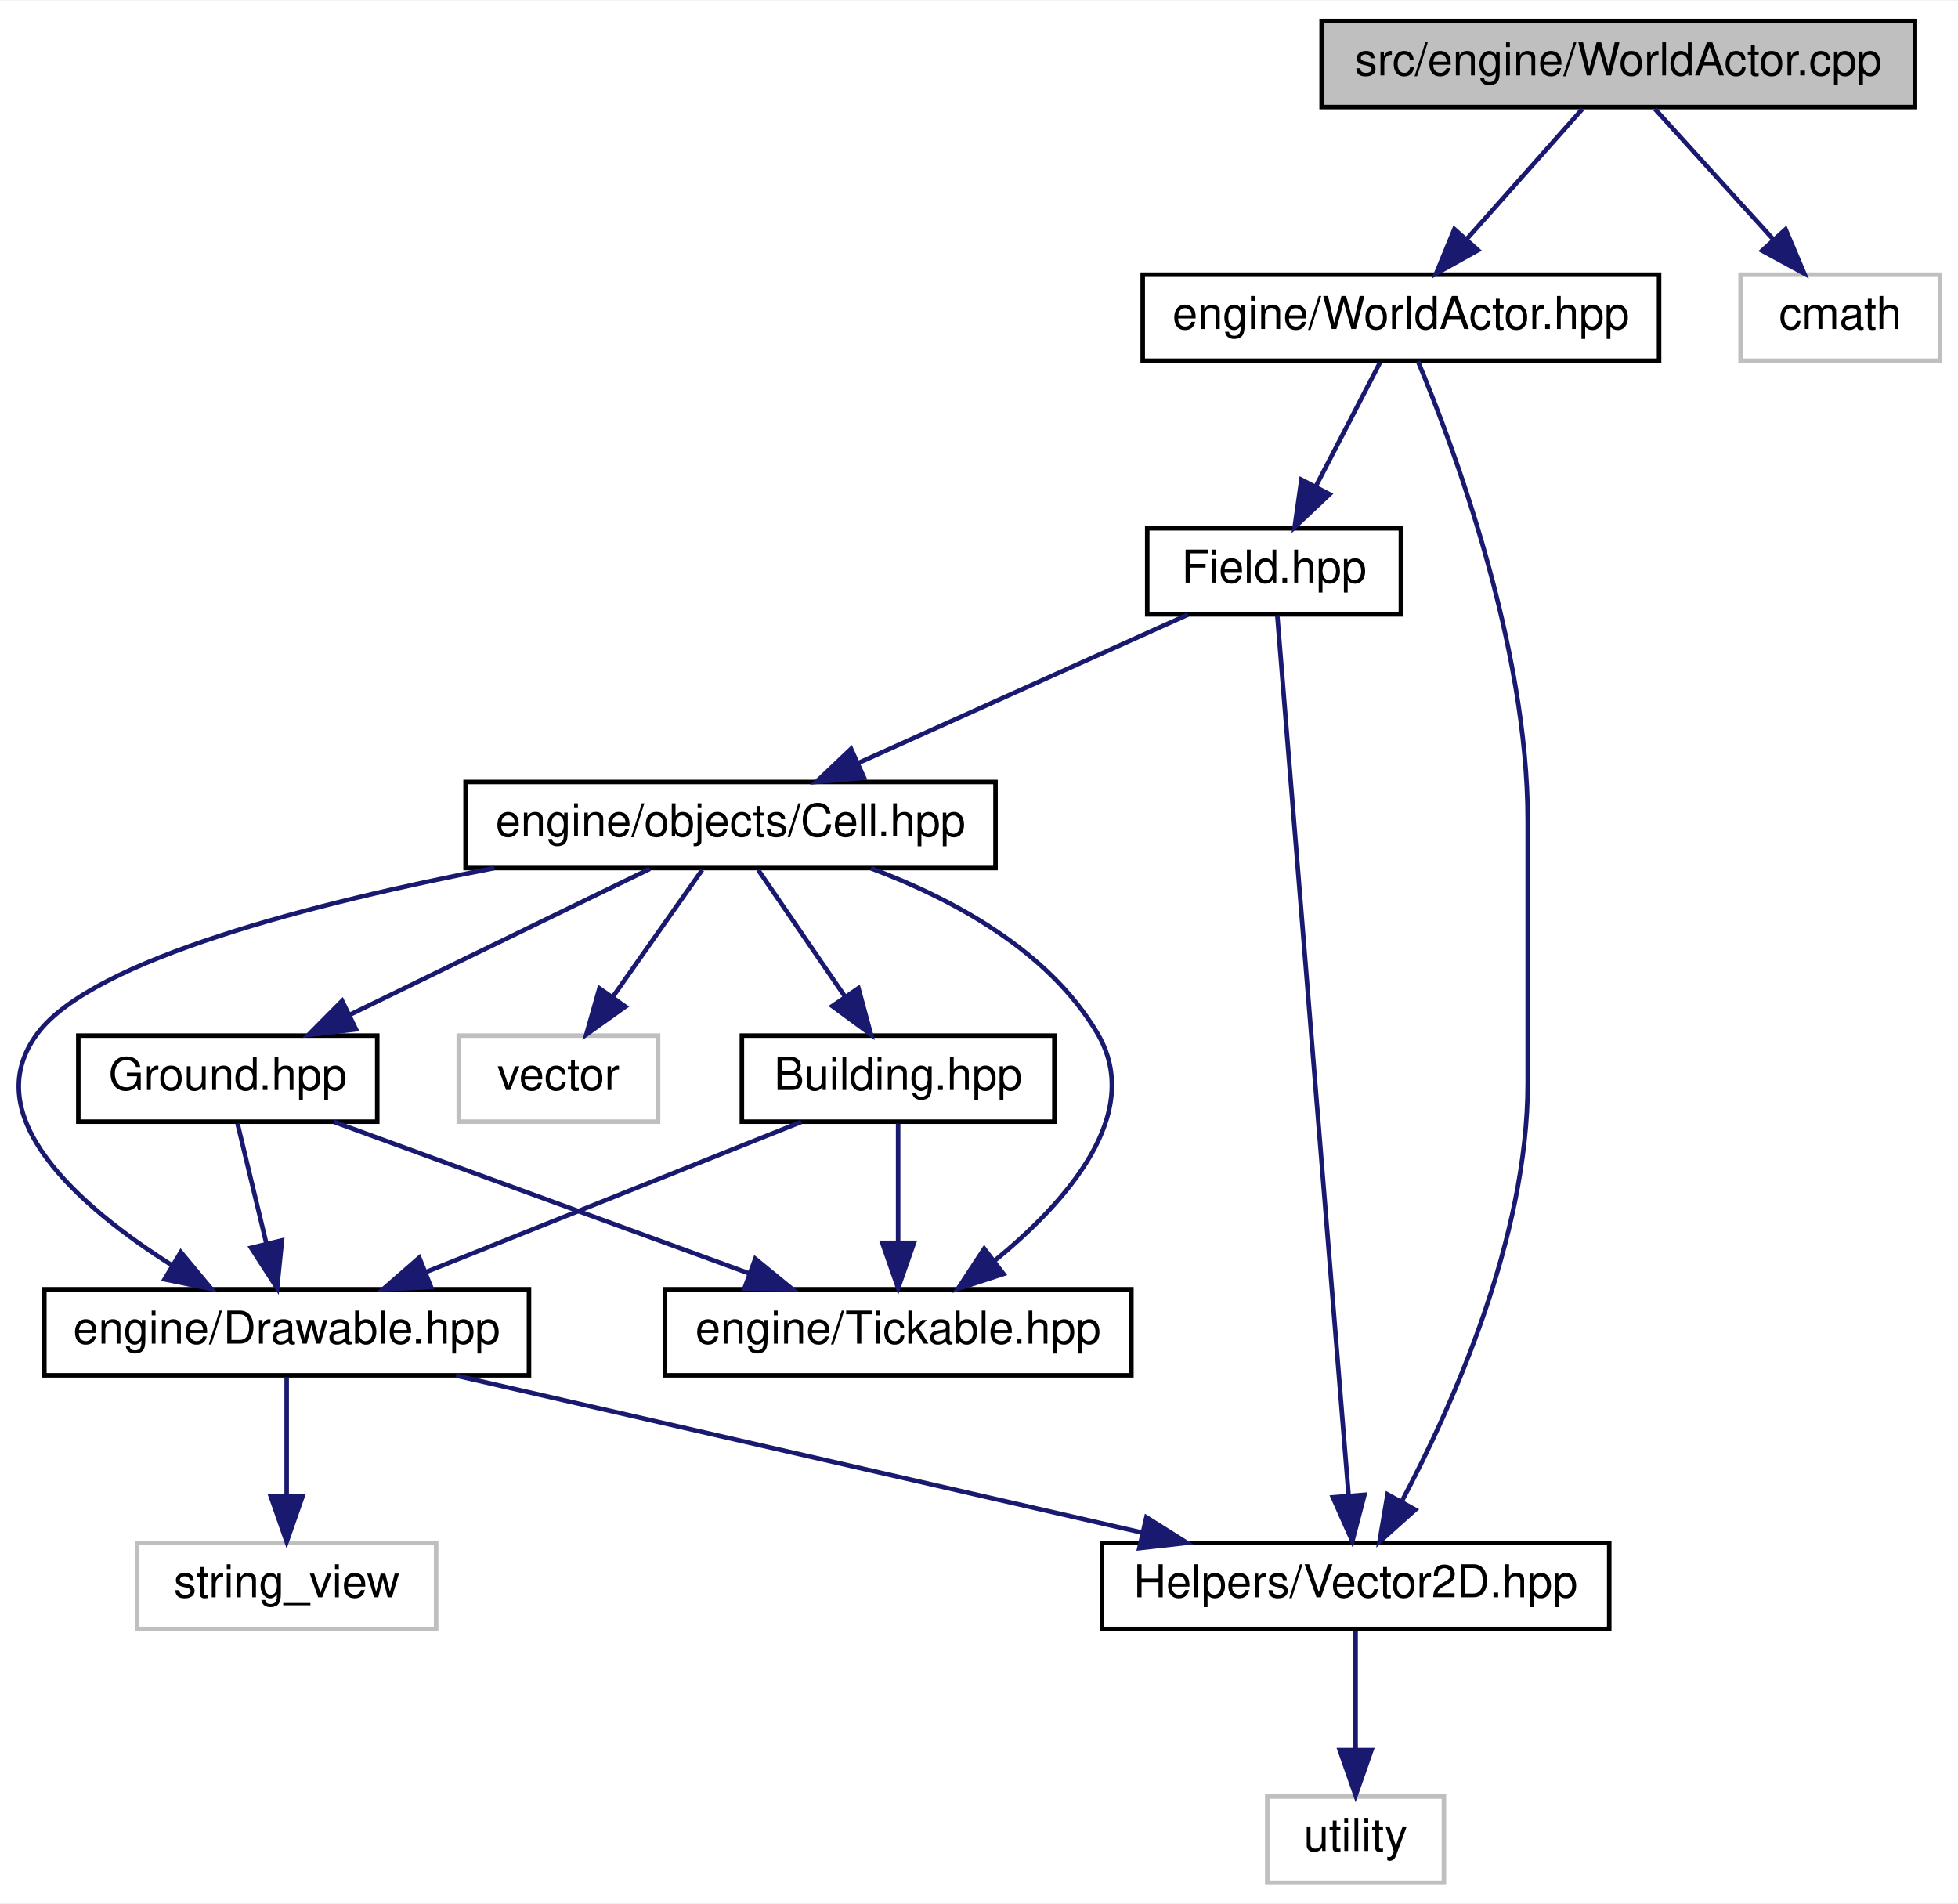
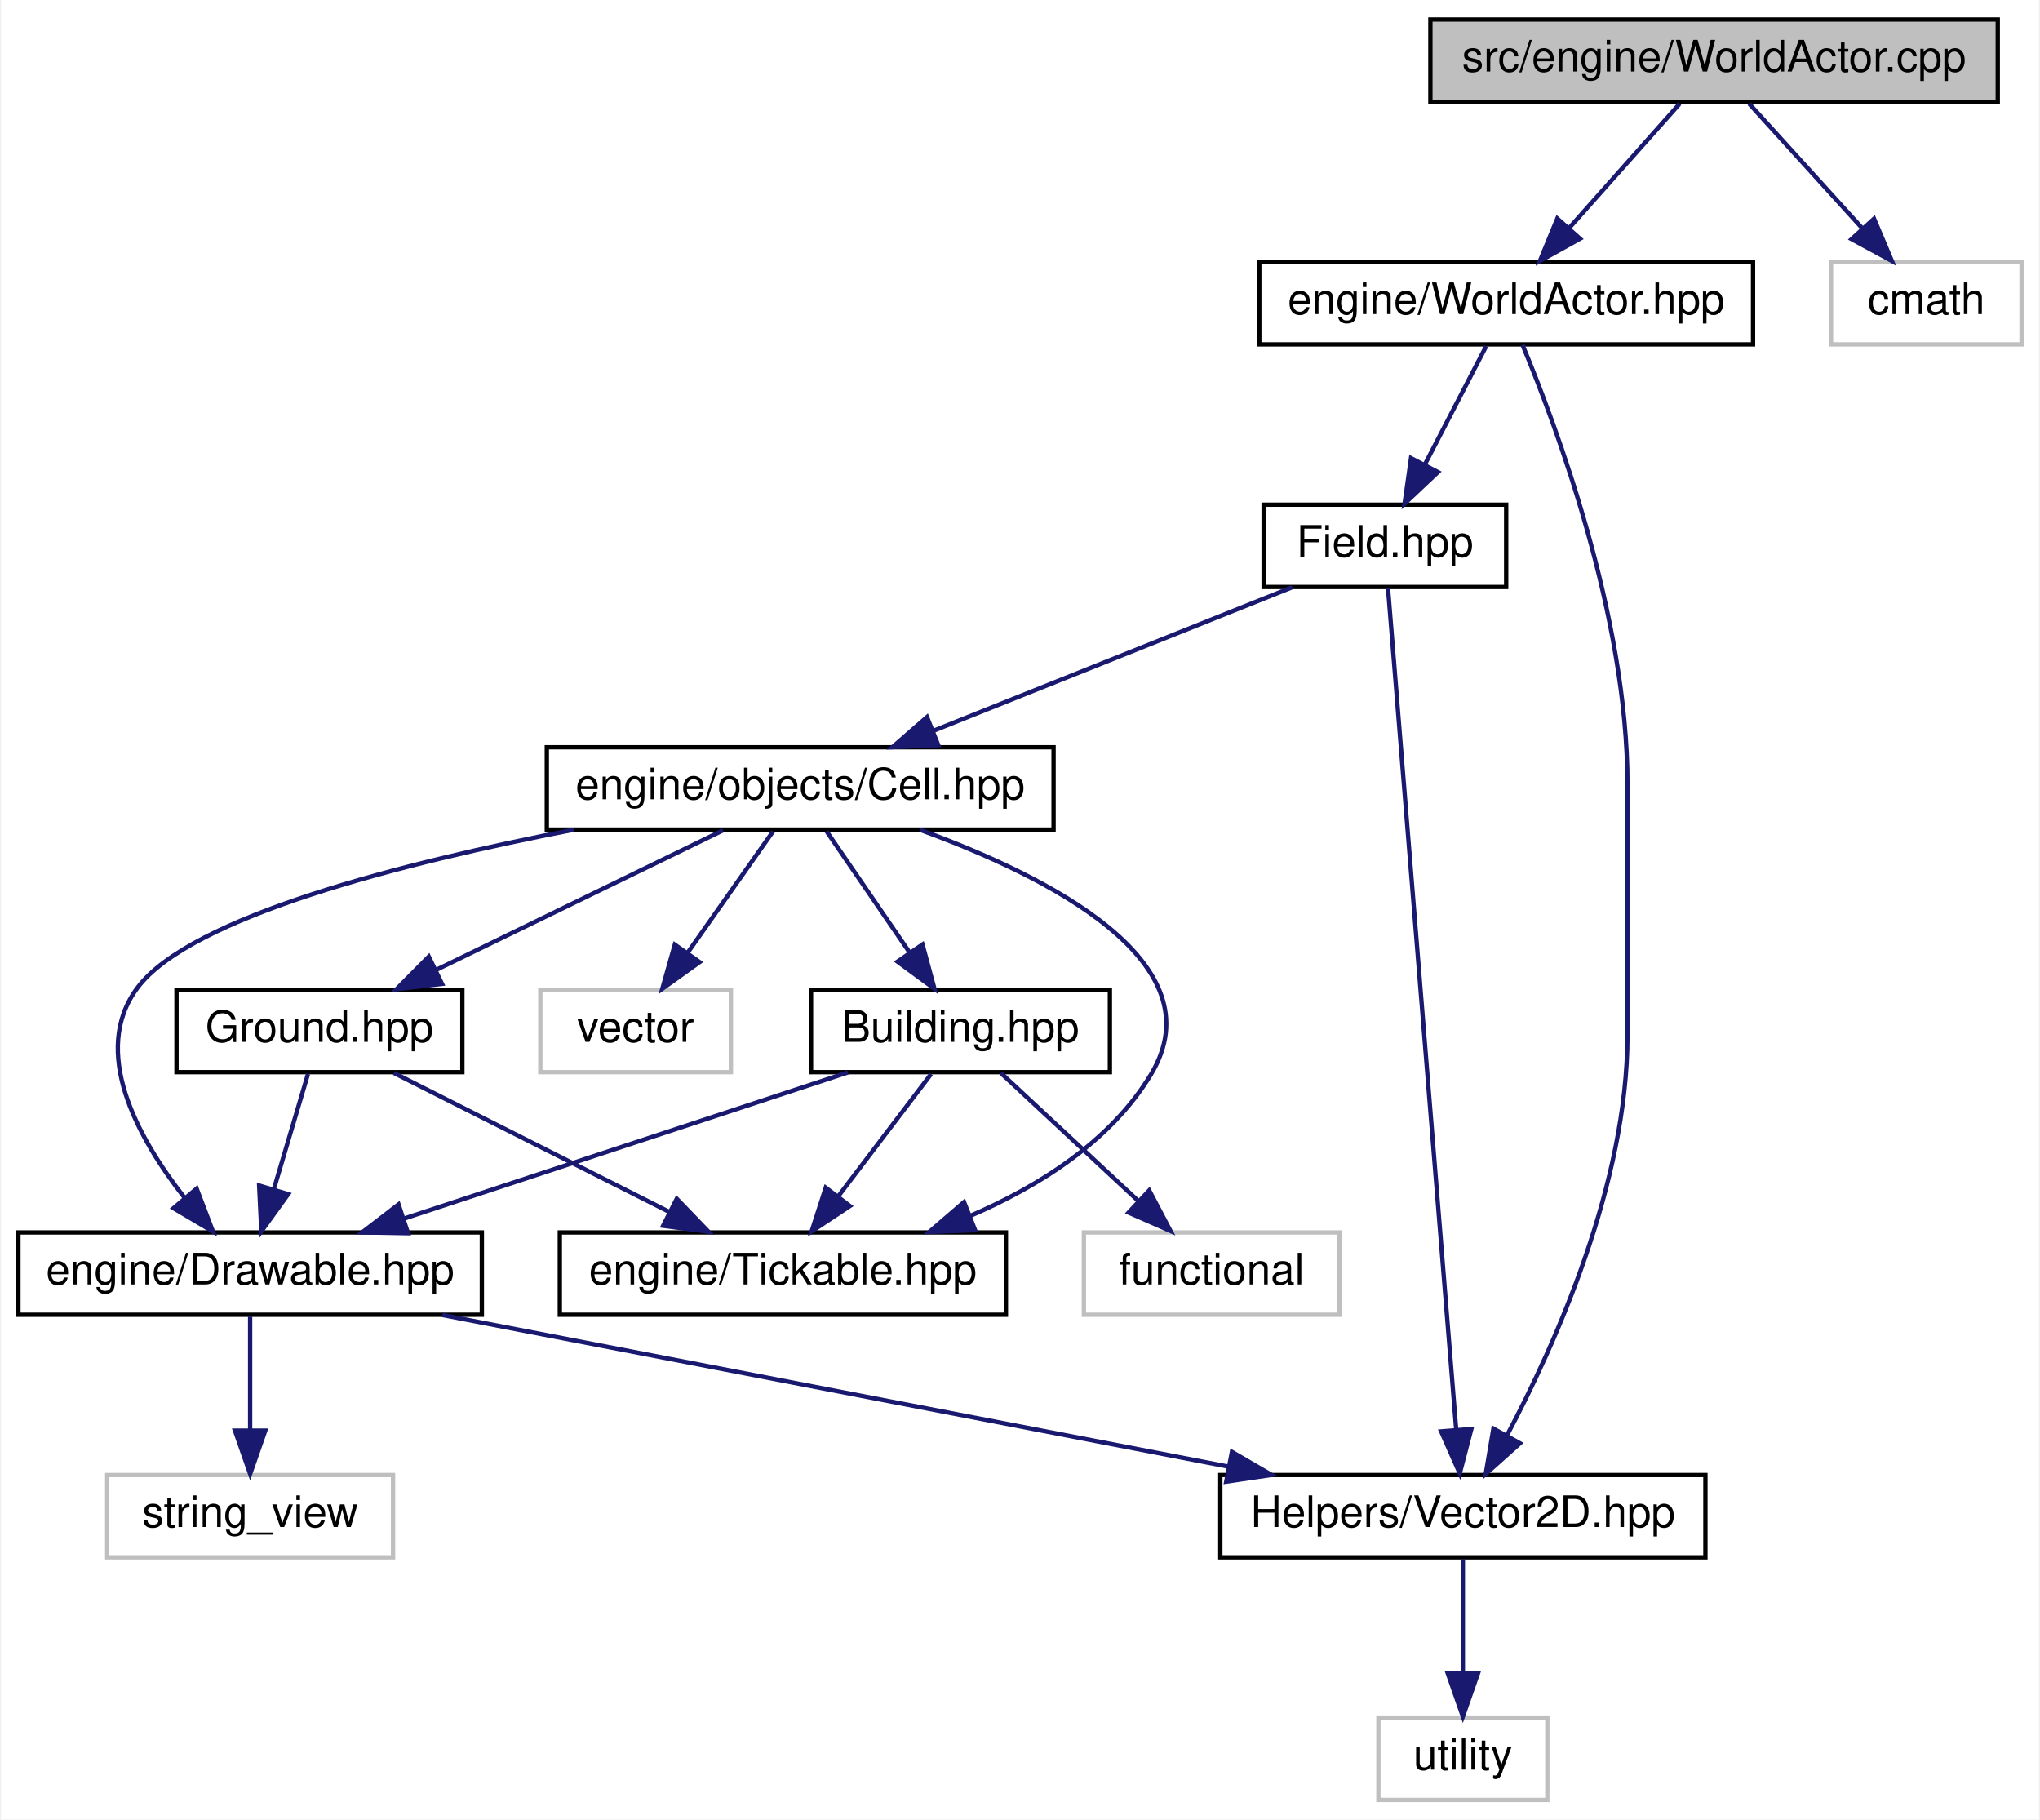
- <svg xmlns="http://www.w3.org/2000/svg" xmlns:xlink="http://www.w3.org/1999/xlink" width="432pt" height="420pt" viewBox="0.00 0.00 432.29 420.00">
+ <svg xmlns="http://www.w3.org/2000/svg" xmlns:xlink="http://www.w3.org/1999/xlink" width="471pt" height="420pt" viewBox="0.00 0.00 470.50 420.00">
  <g id="graph0" class="graph" transform="scale(1 1) rotate(0) translate(4 416)">
-     <polygon fill="white" stroke="transparent" points="-4,4 -4,-416 428.29,-416 428.29,4 -4,4" />
+     <polygon fill="white" stroke="transparent" points="-4,4 -4,-416 466.5,-416 466.5,4 -4,4" />
    <g id="node1" class="node">
      <g id="a_node1">
        <a xlink:title=" ">
-           <polygon fill="#bfbfbf" stroke="black" points="287.79,-392.5 287.79,-411.5 418.79,-411.5 418.79,-392.5 287.79,-392.5" />
-           <text text-anchor="middle" x="353.29" y="-399.5" font-family="Helvetica,sans-Serif" font-size="10.00">src/engine/WorldActor.cpp</text>
+           <polygon fill="#bfbfbf" stroke="black" points="326,-392.5 326,-411.5 457,-411.5 457,-392.5 326,-392.5" />
+           <text text-anchor="middle" x="391.5" y="-399.5" font-family="Helvetica,sans-Serif" font-size="10.00">src/engine/WorldActor.cpp</text>
        </a>
      </g>
    </g>
    <g id="node2" class="node">
      <g id="a_node2">
        <a xlink:href="_world_actor_8hpp.html" target="_top" xlink:title=" ">
-           <polygon fill="white" stroke="black" points="248.29,-336.5 248.29,-355.5 362.29,-355.5 362.29,-336.5 248.29,-336.5" />
-           <text text-anchor="middle" x="305.29" y="-343.5" font-family="Helvetica,sans-Serif" font-size="10.00">engine/WorldActor.hpp</text>
+           <polygon fill="white" stroke="black" points="286.5,-336.5 286.5,-355.5 400.5,-355.5 400.5,-336.5 286.5,-336.5" />
+           <text text-anchor="middle" x="343.5" y="-343.5" font-family="Helvetica,sans-Serif" font-size="10.00">engine/WorldActor.hpp</text>
        </a>
      </g>
    </g>
    <g id="edge1" class="edge">
-       <path fill="none" stroke="midnightblue" d="M345.36,-392.08C338.44,-384.3 328.22,-372.8 319.84,-363.37" />
-       <polygon fill="midnightblue" stroke="midnightblue" points="322.33,-360.9 313.07,-355.75 317.1,-365.55 322.33,-360.9" />
+       <path fill="none" stroke="midnightblue" d="M383.57,-392.08C376.65,-384.3 366.43,-372.8 358.05,-363.37" />
+       <polygon fill="midnightblue" stroke="midnightblue" points="360.54,-360.9 351.28,-355.75 355.31,-365.55 360.54,-360.9" />
+     </g>
+     <g id="node14" class="node">
+       <g id="a_node14">
+         <a xlink:title=" ">
+           <polygon fill="white" stroke="#bfbfbf" points="418.5,-336.5 418.5,-355.5 462.5,-355.5 462.5,-336.5 418.5,-336.5" />
+           <text text-anchor="middle" x="440.5" y="-343.5" font-family="Helvetica,sans-Serif" font-size="10.00">cmath</text>
+         </a>
+       </g>
+     </g>
+     <g id="edge19" class="edge">
+       <path fill="none" stroke="midnightblue" d="M399.59,-392.08C406.66,-384.3 417.09,-372.8 425.65,-363.37" />
+       <polygon fill="midnightblue" stroke="midnightblue" points="428.43,-365.51 432.56,-355.75 423.25,-360.8 428.43,-365.51" />
+     </g>
+     <g id="node3" class="node">
+       <g id="a_node3">
+         <a xlink:href="_vector2_d_8hpp.html" target="_top" xlink:title=" ">
+           <polygon fill="white" stroke="black" points="277.5,-56.5 277.5,-75.5 389.5,-75.5 389.5,-56.5 277.5,-56.5" />
+           <text text-anchor="middle" x="333.5" y="-63.5" font-family="Helvetica,sans-Serif" font-size="10.00">Helpers/Vector2D.hpp</text>
+         </a>
+       </g>
+     </g>
+     <g id="edge2" class="edge">
+       <path fill="none" stroke="midnightblue" d="M347.28,-336.35C354.92,-318.03 371.5,-273.82 371.5,-235 371.5,-235 371.5,-235 371.5,-177 371.5,-142.81 354.9,-105.76 343.64,-84.57" />
+       <polygon fill="midnightblue" stroke="midnightblue" points="346.68,-82.83 338.78,-75.77 340.55,-86.22 346.68,-82.83" />
+     </g>
+     <g id="node5" class="node">
+       <g id="a_node5">
+         <a xlink:href="_field_8hpp.html" target="_top" xlink:title=" ">
+           <polygon fill="white" stroke="black" points="287.5,-280.5 287.5,-299.5 343.5,-299.5 343.5,-280.5 287.5,-280.5" />
+           <text text-anchor="middle" x="315.5" y="-287.5" font-family="Helvetica,sans-Serif" font-size="10.00">Field.hpp</text>
+         </a>
+       </g>
+     </g>
+     <g id="edge4" class="edge">
+       <path fill="none" stroke="midnightblue" d="M338.88,-336.08C335.04,-328.69 329.48,-317.95 324.74,-308.81" />
+       <polygon fill="midnightblue" stroke="midnightblue" points="327.75,-307.02 320.04,-299.75 321.53,-310.24 327.75,-307.02" />
+     </g>
+     <g id="node4" class="node">
+       <g id="a_node4">
+         <a xlink:title=" ">
+           <polygon fill="white" stroke="#bfbfbf" points="314,-0.5 314,-19.5 353,-19.5 353,-0.5 314,-0.5" />
+           <text text-anchor="middle" x="333.5" y="-7.5" font-family="Helvetica,sans-Serif" font-size="10.00">utility</text>
+         </a>
+       </g>
+     </g>
+     <g id="edge3" class="edge">
+       <path fill="none" stroke="midnightblue" d="M333.5,-56.08C333.5,-49.01 333.5,-38.86 333.5,-29.99" />
+       <polygon fill="midnightblue" stroke="midnightblue" points="337,-29.75 333.5,-19.75 330,-29.75 337,-29.75" />
+     </g>
+     <g id="edge18" class="edge">
+       <path fill="none" stroke="midnightblue" d="M316.21,-280.3C318.85,-247.63 328.24,-131.87 331.96,-85.96" />
+       <polygon fill="midnightblue" stroke="midnightblue" points="335.46,-86.13 332.78,-75.88 328.48,-85.57 335.46,-86.13" />
+     </g>
+     <g id="node6" class="node">
+       <g id="a_node6">
+         <a xlink:href="_cell_8hpp.html" target="_top" xlink:title=" ">
+           <polygon fill="white" stroke="black" points="122,-224.5 122,-243.5 239,-243.5 239,-224.5 122,-224.5" />
+           <text text-anchor="middle" x="180.5" y="-231.5" font-family="Helvetica,sans-Serif" font-size="10.00">engine/objects/Cell.hpp</text>
+         </a>
+       </g>
+     </g>
+     <g id="edge5" class="edge">
+       <path fill="none" stroke="midnightblue" d="M294.11,-280.44C271.79,-271.52 236.6,-257.44 211.29,-247.32" />
+       <polygon fill="midnightblue" stroke="midnightblue" points="212.38,-243.98 201.79,-243.52 209.78,-250.48 212.38,-243.98" />
+     </g>
+     <g id="node7" class="node">
+       <g id="a_node7">
+         <a xlink:href="_drawable_8hpp.html" target="_top" xlink:title=" ">
+           <polygon fill="white" stroke="black" points="0,-112.5 0,-131.5 107,-131.5 107,-112.5 0,-112.5" />
+           <text text-anchor="middle" x="53.5" y="-119.5" font-family="Helvetica,sans-Serif" font-size="10.00">engine/Drawable.hpp</text>
+         </a>
+       </g>
+     </g>
+     <g id="edge6" class="edge">
+       <path fill="none" stroke="midnightblue" d="M128.34,-224.49C88.99,-216.88 39.77,-204.4 27.5,-188 16.53,-173.33 27.49,-153.41 38.36,-139.5" />
+       <polygon fill="midnightblue" stroke="midnightblue" points="41.15,-141.62 44.92,-131.71 35.8,-137.1 41.15,-141.62" />
+     </g>
+     <g id="node9" class="node">
+       <g id="a_node9">
+         <a xlink:href="_tickable_8hpp.html" target="_top" xlink:title=" ">
+           <polygon fill="white" stroke="black" points="125,-112.5 125,-131.5 228,-131.5 228,-112.5 125,-112.5" />
+           <text text-anchor="middle" x="176.5" y="-119.5" font-family="Helvetica,sans-Serif" font-size="10.00">engine/Tickable.hpp</text>
+         </a>
+       </g>
+     </g>
+     <g id="edge9" class="edge">
+       <path fill="none" stroke="midnightblue" d="M208.17,-224.44C237.36,-213.83 277.12,-193.95 261.5,-168 252.21,-152.57 235.67,-142.16 219.63,-135.27" />
+       <polygon fill="midnightblue" stroke="midnightblue" points="220.89,-132.01 210.3,-131.61 218.33,-138.52 220.89,-132.01" />
+     </g>
+     <g id="node10" class="node">
+       <g id="a_node10">
+         <a xlink:title=" ">
+           <polygon fill="white" stroke="#bfbfbf" points="120.5,-168.5 120.5,-187.5 164.5,-187.5 164.5,-168.5 120.5,-168.5" />
+           <text text-anchor="middle" x="142.5" y="-175.5" font-family="Helvetica,sans-Serif" font-size="10.00">vector</text>
+         </a>
+       </g>
+     </g>
+     <g id="edge10" class="edge">
+       <path fill="none" stroke="midnightblue" d="M174.23,-224.08C168.86,-216.46 160.98,-205.26 154.42,-195.94" />
+       <polygon fill="midnightblue" stroke="midnightblue" points="157.28,-193.91 148.66,-187.75 151.55,-197.94 157.28,-193.91" />
+     </g>
+     <g id="node11" class="node">
+       <g id="a_node11">
+         <a xlink:href="_ground_8hpp.html" target="_top" xlink:title=" ">
+           <polygon fill="white" stroke="black" points="36.5,-168.5 36.5,-187.5 102.5,-187.5 102.5,-168.5 36.5,-168.5" />
+           <text text-anchor="middle" x="69.5" y="-175.5" font-family="Helvetica,sans-Serif" font-size="10.00">Ground.hpp</text>
+         </a>
+       </g>
+     </g>
+     <g id="edge11" class="edge">
+       <path fill="none" stroke="midnightblue" d="M162.67,-224.32C144.78,-215.62 117.02,-202.12 96.45,-192.11" />
+       <polygon fill="midnightblue" stroke="midnightblue" points="97.81,-188.88 87.29,-187.65 94.75,-195.18 97.81,-188.88" />
+     </g>
+     <g id="node12" class="node">
+       <g id="a_node12">
+         <a xlink:href="_building_8hpp.html" target="_top" xlink:title=" ">
+           <polygon fill="white" stroke="black" points="183,-168.5 183,-187.5 252,-187.5 252,-168.5 183,-168.5" />
+           <text text-anchor="middle" x="217.5" y="-175.5" font-family="Helvetica,sans-Serif" font-size="10.00">Building.hpp</text>
+         </a>
+       </g>
+     </g>
+     <g id="edge14" class="edge">
+       <path fill="none" stroke="midnightblue" d="M186.61,-224.08C191.78,-216.53 199.35,-205.49 205.69,-196.23" />
+       <polygon fill="midnightblue" stroke="midnightblue" points="208.74,-197.98 211.5,-187.75 202.96,-194.02 208.74,-197.98" />
+     </g>
+     <g id="edge8" class="edge">
+       <path fill="none" stroke="midnightblue" d="M97.87,-112.44C147.12,-102.94 226.63,-87.61 279.47,-77.42" />
+       <polygon fill="midnightblue" stroke="midnightblue" points="280.18,-80.85 289.34,-75.52 278.86,-73.97 280.18,-80.85" />
+     </g>
+     <g id="node8" class="node">
+       <g id="a_node8">
+         <a xlink:title=" ">
+           <polygon fill="white" stroke="#bfbfbf" points="20.5,-56.5 20.5,-75.5 86.5,-75.5 86.5,-56.5 20.5,-56.5" />
+           <text text-anchor="middle" x="53.5" y="-63.5" font-family="Helvetica,sans-Serif" font-size="10.00">string_view</text>
+         </a>
+       </g>
+     </g>
+     <g id="edge7" class="edge">
+       <path fill="none" stroke="midnightblue" d="M53.5,-112.08C53.5,-105.01 53.5,-94.86 53.5,-85.99" />
+       <polygon fill="midnightblue" stroke="midnightblue" points="57,-85.75 53.5,-75.75 50,-85.75 57,-85.75" />
+     </g>
+     <g id="edge12" class="edge">
+       <path fill="none" stroke="midnightblue" d="M66.86,-168.08C64.71,-160.85 61.62,-150.41 58.95,-141.4" />
+       <polygon fill="midnightblue" stroke="midnightblue" points="62.29,-140.34 56.09,-131.75 55.58,-142.33 62.29,-140.34" />
+     </g>
+     <g id="edge13" class="edge">
+       <path fill="none" stroke="midnightblue" d="M86.69,-168.32C103.85,-159.66 130.45,-146.24 150.25,-136.25" />
+       <polygon fill="midnightblue" stroke="midnightblue" points="152,-139.28 159.35,-131.65 148.85,-133.04 152,-139.28" />
+     </g>
+     <g id="edge15" class="edge">
+       <path fill="none" stroke="midnightblue" d="M191.51,-168.44C163.8,-159.32 119.75,-144.81 88.88,-134.65" />
+       <polygon fill="midnightblue" stroke="midnightblue" points="89.96,-131.32 79.36,-131.52 87.77,-137.97 89.96,-131.32" />
+     </g>
+     <g id="edge16" class="edge">
+       <path fill="none" stroke="midnightblue" d="M210.73,-168.08C204.94,-160.46 196.44,-149.26 189.36,-139.94" />
+       <polygon fill="midnightblue" stroke="midnightblue" points="191.98,-137.6 183.14,-131.75 186.4,-141.83 191.98,-137.6" />
    </g>
    <g id="node13" class="node">
      <g id="a_node13">
        <a xlink:title=" ">
-           <polygon fill="white" stroke="#bfbfbf" points="380.29,-336.5 380.29,-355.5 424.29,-355.5 424.29,-336.5 380.29,-336.5" />
-           <text text-anchor="middle" x="402.29" y="-343.5" font-family="Helvetica,sans-Serif" font-size="10.00">cmath</text>
+           <polygon fill="white" stroke="#bfbfbf" points="246,-112.5 246,-131.5 305,-131.5 305,-112.5 246,-112.5" />
+           <text text-anchor="middle" x="275.5" y="-119.5" font-family="Helvetica,sans-Serif" font-size="10.00">functional</text>
        </a>
      </g>
    </g>
-     <g id="edge18" class="edge">
-       <path fill="none" stroke="midnightblue" d="M361.38,-392.08C368.45,-384.3 378.88,-372.8 387.44,-363.37" />
-       <polygon fill="midnightblue" stroke="midnightblue" points="390.22,-365.51 394.35,-355.75 385.04,-360.8 390.22,-365.51" />
-     </g>
-     <g id="node3" class="node">
-       <g id="a_node3">
-         <a xlink:href="_vector2_d_8hpp.html" target="_top" xlink:title=" ">
-           <polygon fill="white" stroke="black" points="239.29,-56.5 239.29,-75.5 351.29,-75.5 351.29,-56.5 239.29,-56.5" />
-           <text text-anchor="middle" x="295.29" y="-63.5" font-family="Helvetica,sans-Serif" font-size="10.00">Helpers/Vector2D.hpp</text>
-         </a>
-       </g>
-     </g>
-     <g id="edge2" class="edge">
-       <path fill="none" stroke="midnightblue" d="M309.07,-336.35C316.71,-318.03 333.29,-273.82 333.29,-235 333.29,-235 333.29,-235 333.29,-177 333.29,-142.81 316.69,-105.76 305.43,-84.57" />
-       <polygon fill="midnightblue" stroke="midnightblue" points="308.47,-82.83 300.57,-75.77 302.34,-86.22 308.47,-82.83" />
-     </g>
-     <g id="node5" class="node">
-       <g id="a_node5">
-         <a xlink:href="_field_8hpp.html" target="_top" xlink:title=" ">
-           <polygon fill="white" stroke="black" points="249.29,-280.5 249.29,-299.5 305.29,-299.5 305.29,-280.5 249.29,-280.5" />
-           <text text-anchor="middle" x="277.29" y="-287.5" font-family="Helvetica,sans-Serif" font-size="10.00">Field.hpp</text>
-         </a>
-       </g>
-     </g>
-     <g id="edge4" class="edge">
-       <path fill="none" stroke="midnightblue" d="M300.67,-336.08C296.83,-328.69 291.27,-317.95 286.53,-308.81" />
-       <polygon fill="midnightblue" stroke="midnightblue" points="289.54,-307.02 281.83,-299.75 283.32,-310.24 289.54,-307.02" />
-     </g>
-     <g id="node4" class="node">
-       <g id="a_node4">
-         <a xlink:title=" ">
-           <polygon fill="white" stroke="#bfbfbf" points="275.79,-0.5 275.79,-19.5 314.79,-19.5 314.79,-0.5 275.79,-0.5" />
-           <text text-anchor="middle" x="295.29" y="-7.5" font-family="Helvetica,sans-Serif" font-size="10.00">utility</text>
-         </a>
-       </g>
-     </g>
-     <g id="edge3" class="edge">
-       <path fill="none" stroke="midnightblue" d="M295.29,-56.08C295.29,-49.01 295.29,-38.86 295.29,-29.99" />
-       <polygon fill="midnightblue" stroke="midnightblue" points="298.79,-29.75 295.29,-19.75 291.79,-29.75 298.79,-29.75" />
-     </g>
    <g id="edge17" class="edge">
-       <path fill="none" stroke="midnightblue" d="M278,-280.3C280.64,-247.63 290.03,-131.87 293.75,-85.96" />
-       <polygon fill="midnightblue" stroke="midnightblue" points="297.25,-86.13 294.57,-75.88 290.27,-85.57 297.25,-86.13" />
-     </g>
-     <g id="node6" class="node">
-       <g id="a_node6">
-         <a xlink:href="_cell_8hpp.html" target="_top" xlink:title=" ">
-           <polygon fill="white" stroke="black" points="98.79,-224.5 98.79,-243.5 215.79,-243.5 215.79,-224.5 98.79,-224.5" />
-           <text text-anchor="middle" x="157.29" y="-231.5" font-family="Helvetica,sans-Serif" font-size="10.00">engine/objects/Cell.hpp</text>
-         </a>
-       </g>
-     </g>
-     <g id="edge5" class="edge">
-       <path fill="none" stroke="midnightblue" d="M258.28,-280.44C238.7,-271.64 207.98,-257.81 185.56,-247.72" />
-       <polygon fill="midnightblue" stroke="midnightblue" points="186.77,-244.43 176.22,-243.52 183.9,-250.81 186.77,-244.43" />
-     </g>
-     <g id="node7" class="node">
-       <g id="a_node7">
-         <a xlink:href="_drawable_8hpp.html" target="_top" xlink:title=" ">
-           <polygon fill="white" stroke="black" points="5.79,-112.5 5.79,-131.5 112.79,-131.5 112.79,-112.5 5.79,-112.5" />
-           <text text-anchor="middle" x="59.29" y="-119.5" font-family="Helvetica,sans-Serif" font-size="10.00">engine/Drawable.hpp</text>
-         </a>
-       </g>
-     </g>
-     <g id="edge6" class="edge">
-       <path fill="none" stroke="midnightblue" d="M105.13,-224.49C65.78,-216.88 16.56,-204.4 4.29,-188 -9.44,-169.65 13.64,-149.68 33.97,-136.79" />
-       <polygon fill="midnightblue" stroke="midnightblue" points="35.92,-139.7 42.69,-131.56 32.32,-133.7 35.92,-139.7" />
-     </g>
-     <g id="node9" class="node">
-       <g id="a_node9">
-         <a xlink:href="_tickable_8hpp.html" target="_top" xlink:title=" ">
-           <polygon fill="white" stroke="black" points="142.79,-112.5 142.79,-131.5 245.79,-131.5 245.79,-112.5 142.79,-112.5" />
-           <text text-anchor="middle" x="194.29" y="-119.5" font-family="Helvetica,sans-Serif" font-size="10.00">engine/Tickable.hpp</text>
-         </a>
-       </g>
-     </g>
-     <g id="edge9" class="edge">
-       <path fill="none" stroke="midnightblue" d="M188.31,-224.44C206.32,-217.69 227.52,-206.3 238.29,-188 248.77,-170.2 231.41,-150.69 215.51,-137.74" />
-       <polygon fill="midnightblue" stroke="midnightblue" points="217.55,-134.89 207.48,-131.6 213.3,-140.46 217.55,-134.89" />
-     </g>
-     <g id="node10" class="node">
-       <g id="a_node10">
-         <a xlink:title=" ">
-           <polygon fill="white" stroke="#bfbfbf" points="97.29,-168.5 97.29,-187.5 141.29,-187.5 141.29,-168.5 97.29,-168.5" />
-           <text text-anchor="middle" x="119.29" y="-175.5" font-family="Helvetica,sans-Serif" font-size="10.00">vector</text>
-         </a>
-       </g>
-     </g>
-     <g id="edge10" class="edge">
-       <path fill="none" stroke="midnightblue" d="M151.02,-224.08C145.65,-216.46 137.77,-205.26 131.21,-195.94" />
-       <polygon fill="midnightblue" stroke="midnightblue" points="134.07,-193.91 125.45,-187.75 128.34,-197.94 134.07,-193.91" />
-     </g>
-     <g id="node11" class="node">
-       <g id="a_node11">
-         <a xlink:href="_ground_8hpp.html" target="_top" xlink:title=" ">
-           <polygon fill="white" stroke="black" points="13.29,-168.5 13.29,-187.5 79.29,-187.5 79.29,-168.5 13.29,-168.5" />
-           <text text-anchor="middle" x="46.29" y="-175.5" font-family="Helvetica,sans-Serif" font-size="10.00">Ground.hpp</text>
-         </a>
-       </g>
-     </g>
-     <g id="edge11" class="edge">
-       <path fill="none" stroke="midnightblue" d="M139.46,-224.32C121.57,-215.62 93.81,-202.12 73.24,-192.11" />
-       <polygon fill="midnightblue" stroke="midnightblue" points="74.6,-188.88 64.08,-187.65 71.54,-195.18 74.6,-188.88" />
-     </g>
-     <g id="node12" class="node">
-       <g id="a_node12">
-         <a xlink:href="_building_8hpp.html" target="_top" xlink:title=" ">
-           <polygon fill="white" stroke="black" points="159.79,-168.5 159.79,-187.5 228.79,-187.5 228.79,-168.5 159.79,-168.5" />
-           <text text-anchor="middle" x="194.29" y="-175.5" font-family="Helvetica,sans-Serif" font-size="10.00">Building.hpp</text>
-         </a>
-       </g>
-     </g>
-     <g id="edge14" class="edge">
-       <path fill="none" stroke="midnightblue" d="M163.4,-224.08C168.57,-216.53 176.14,-205.49 182.48,-196.23" />
-       <polygon fill="midnightblue" stroke="midnightblue" points="185.53,-197.98 188.29,-187.75 179.75,-194.02 185.53,-197.98" />
-     </g>
-     <g id="edge8" class="edge">
-       <path fill="none" stroke="midnightblue" d="M96.68,-112.44C137.68,-103.06 203.54,-87.99 248.07,-77.8" />
-       <polygon fill="midnightblue" stroke="midnightblue" points="249.1,-81.16 258.07,-75.52 247.54,-74.34 249.1,-81.16" />
-     </g>
-     <g id="node8" class="node">
-       <g id="a_node8">
-         <a xlink:title=" ">
-           <polygon fill="white" stroke="#bfbfbf" points="26.29,-56.5 26.29,-75.5 92.29,-75.5 92.29,-56.5 26.29,-56.5" />
-           <text text-anchor="middle" x="59.29" y="-63.5" font-family="Helvetica,sans-Serif" font-size="10.00">string_view</text>
-         </a>
-       </g>
-     </g>
-     <g id="edge7" class="edge">
-       <path fill="none" stroke="midnightblue" d="M59.29,-112.08C59.29,-105.01 59.29,-94.86 59.29,-85.99" />
-       <polygon fill="midnightblue" stroke="midnightblue" points="62.79,-85.75 59.29,-75.75 55.79,-85.75 62.79,-85.75" />
-     </g>
-     <g id="edge12" class="edge">
-       <path fill="none" stroke="midnightblue" d="M48.44,-168.08C50.16,-160.93 52.64,-150.64 54.79,-141.69" />
-       <polygon fill="midnightblue" stroke="midnightblue" points="58.25,-142.29 57.18,-131.75 51.44,-140.65 58.25,-142.29" />
-     </g>
-     <g id="edge13" class="edge">
-       <path fill="none" stroke="midnightblue" d="M69.74,-168.44C94.42,-159.44 133.48,-145.19 161.27,-135.05" />
-       <polygon fill="midnightblue" stroke="midnightblue" points="162.75,-138.23 170.95,-131.52 160.35,-131.66 162.75,-138.23" />
-     </g>
-     <g id="edge15" class="edge">
-       <path fill="none" stroke="midnightblue" d="M172.9,-168.44C150.58,-159.52 115.39,-145.44 90.08,-135.32" />
-       <polygon fill="midnightblue" stroke="midnightblue" points="91.17,-131.98 80.58,-131.52 88.57,-138.48 91.17,-131.98" />
-     </g>
-     <g id="edge16" class="edge">
-       <path fill="none" stroke="midnightblue" d="M194.29,-168.08C194.29,-161.01 194.29,-150.86 194.29,-141.99" />
-       <polygon fill="midnightblue" stroke="midnightblue" points="197.79,-141.75 194.29,-131.75 190.79,-141.75 197.79,-141.75" />
+       <path fill="none" stroke="midnightblue" d="M226.82,-168.32C235.39,-160.34 248.31,-148.31 258.69,-138.65" />
+       <polygon fill="midnightblue" stroke="midnightblue" points="261.08,-141.21 266.01,-131.83 256.31,-136.09 261.08,-141.21" />
    </g>
  </g>
</svg>
